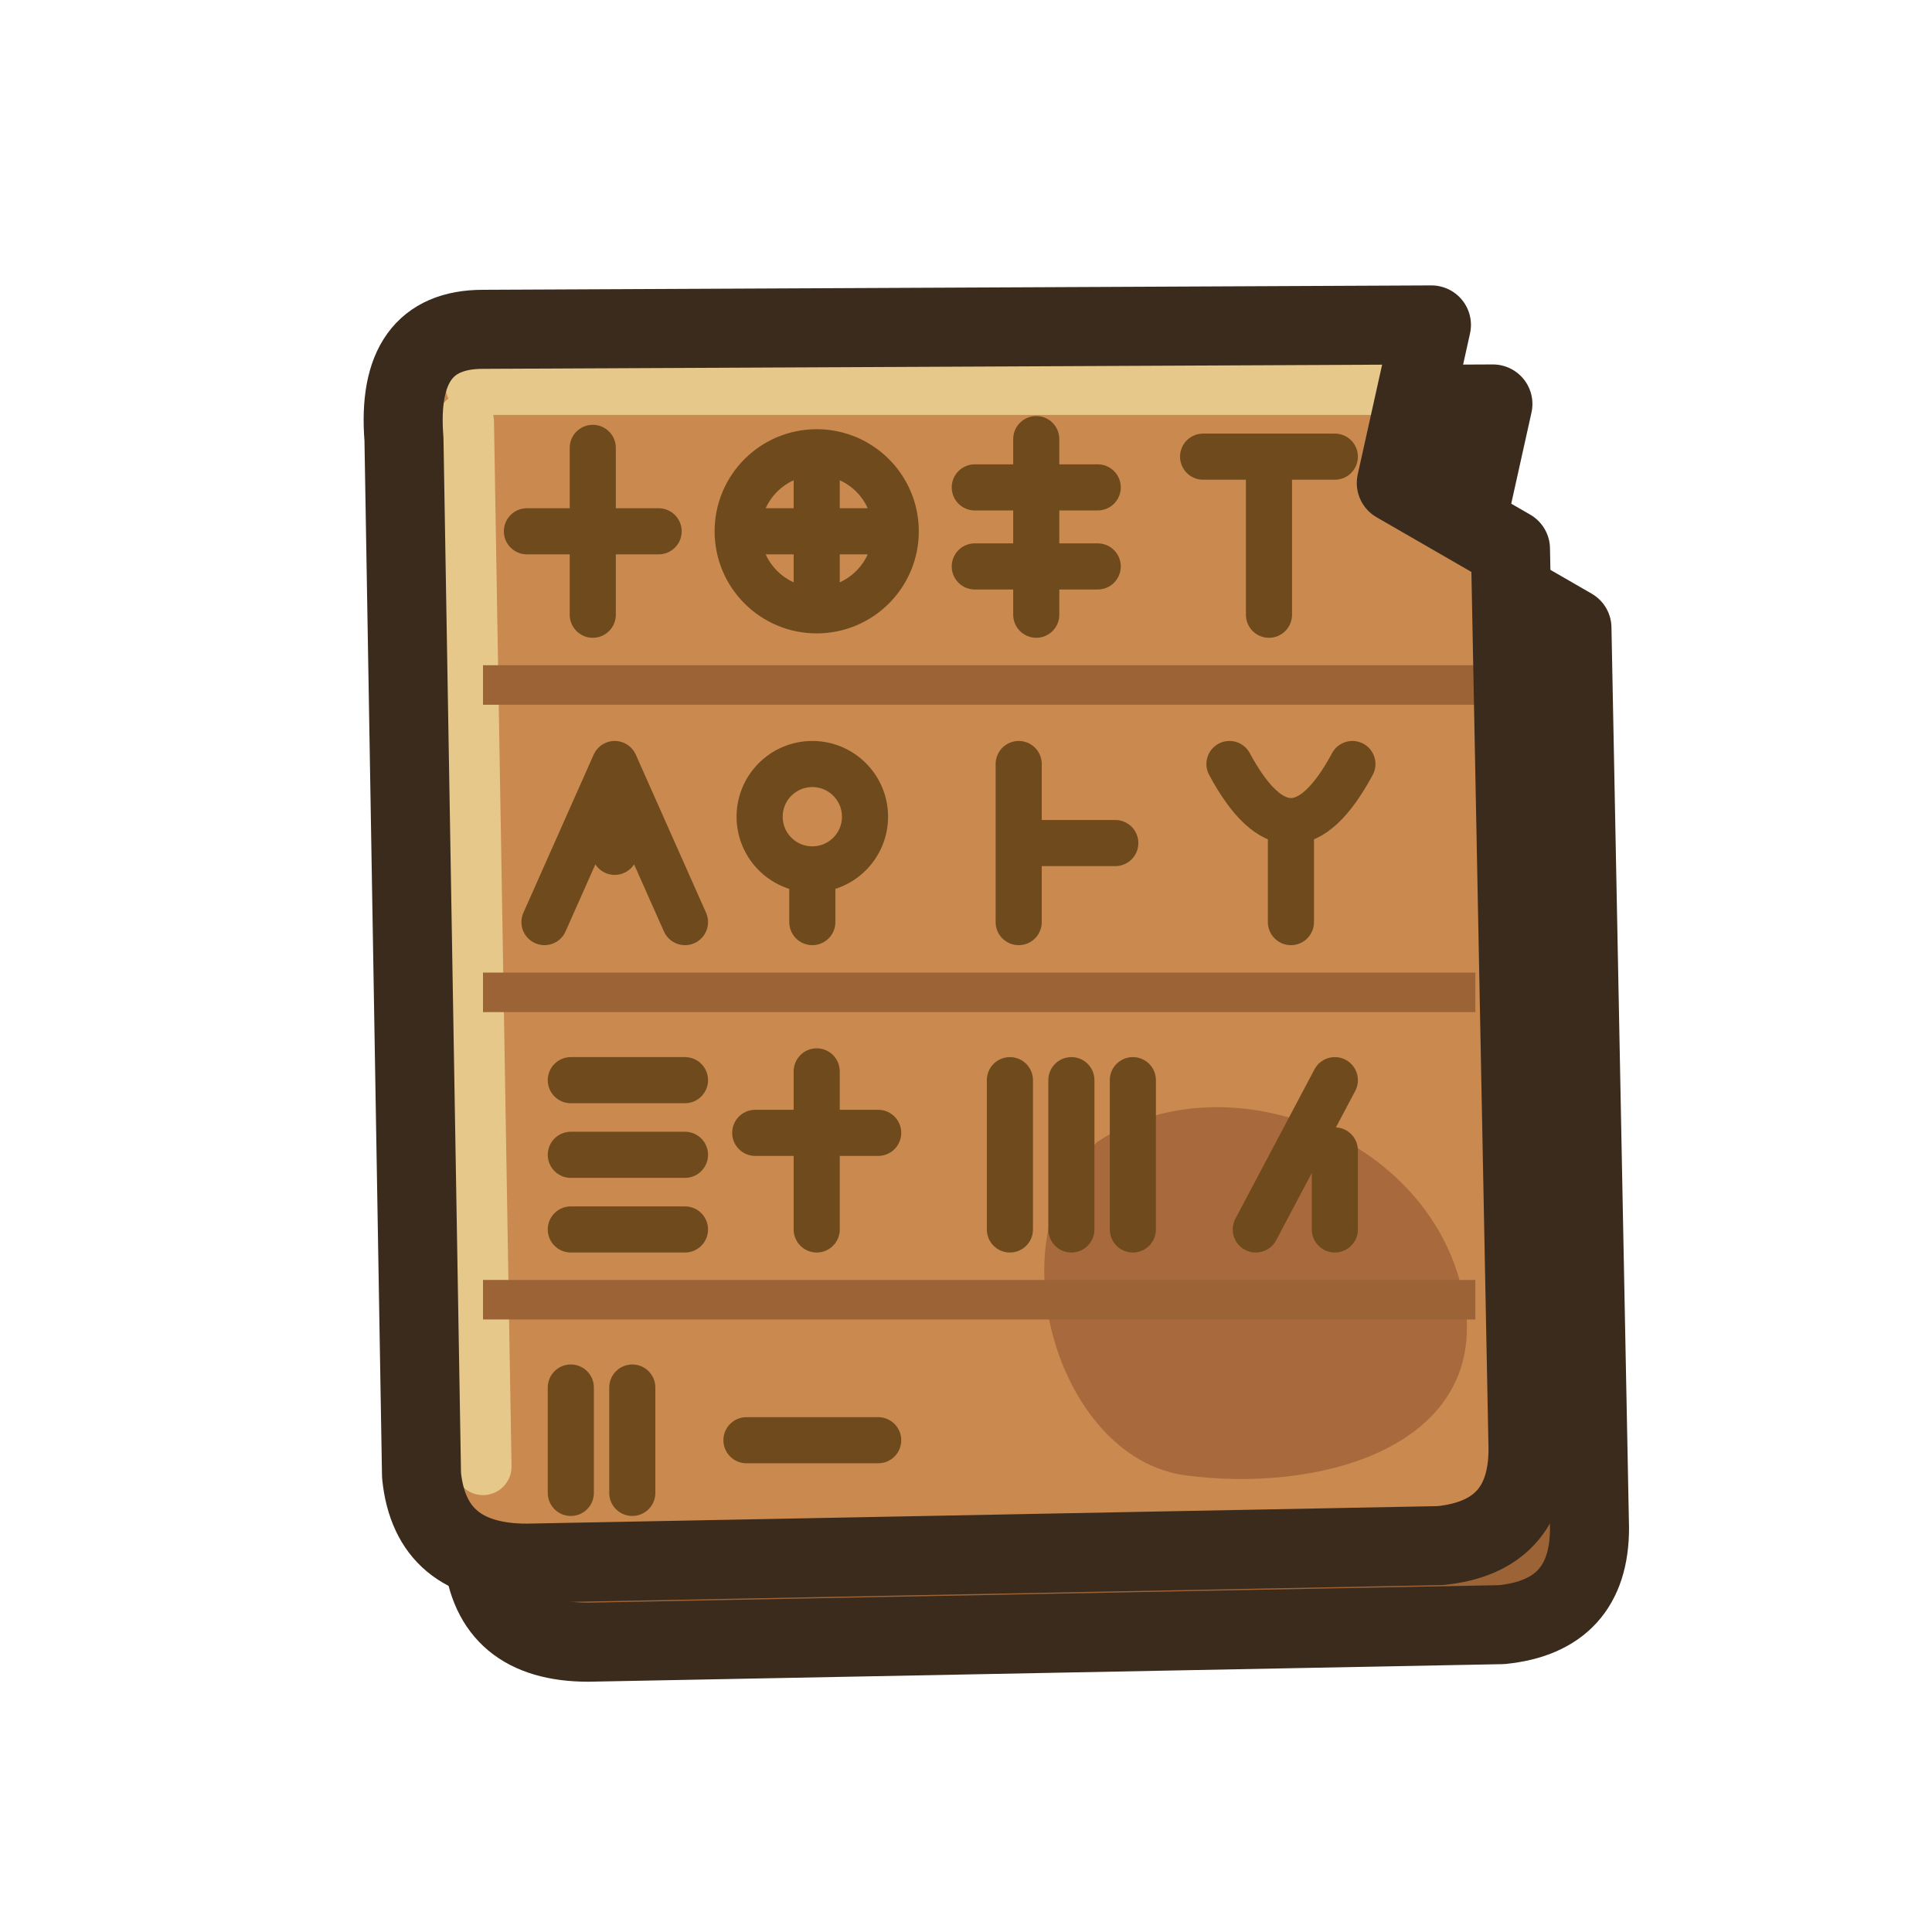
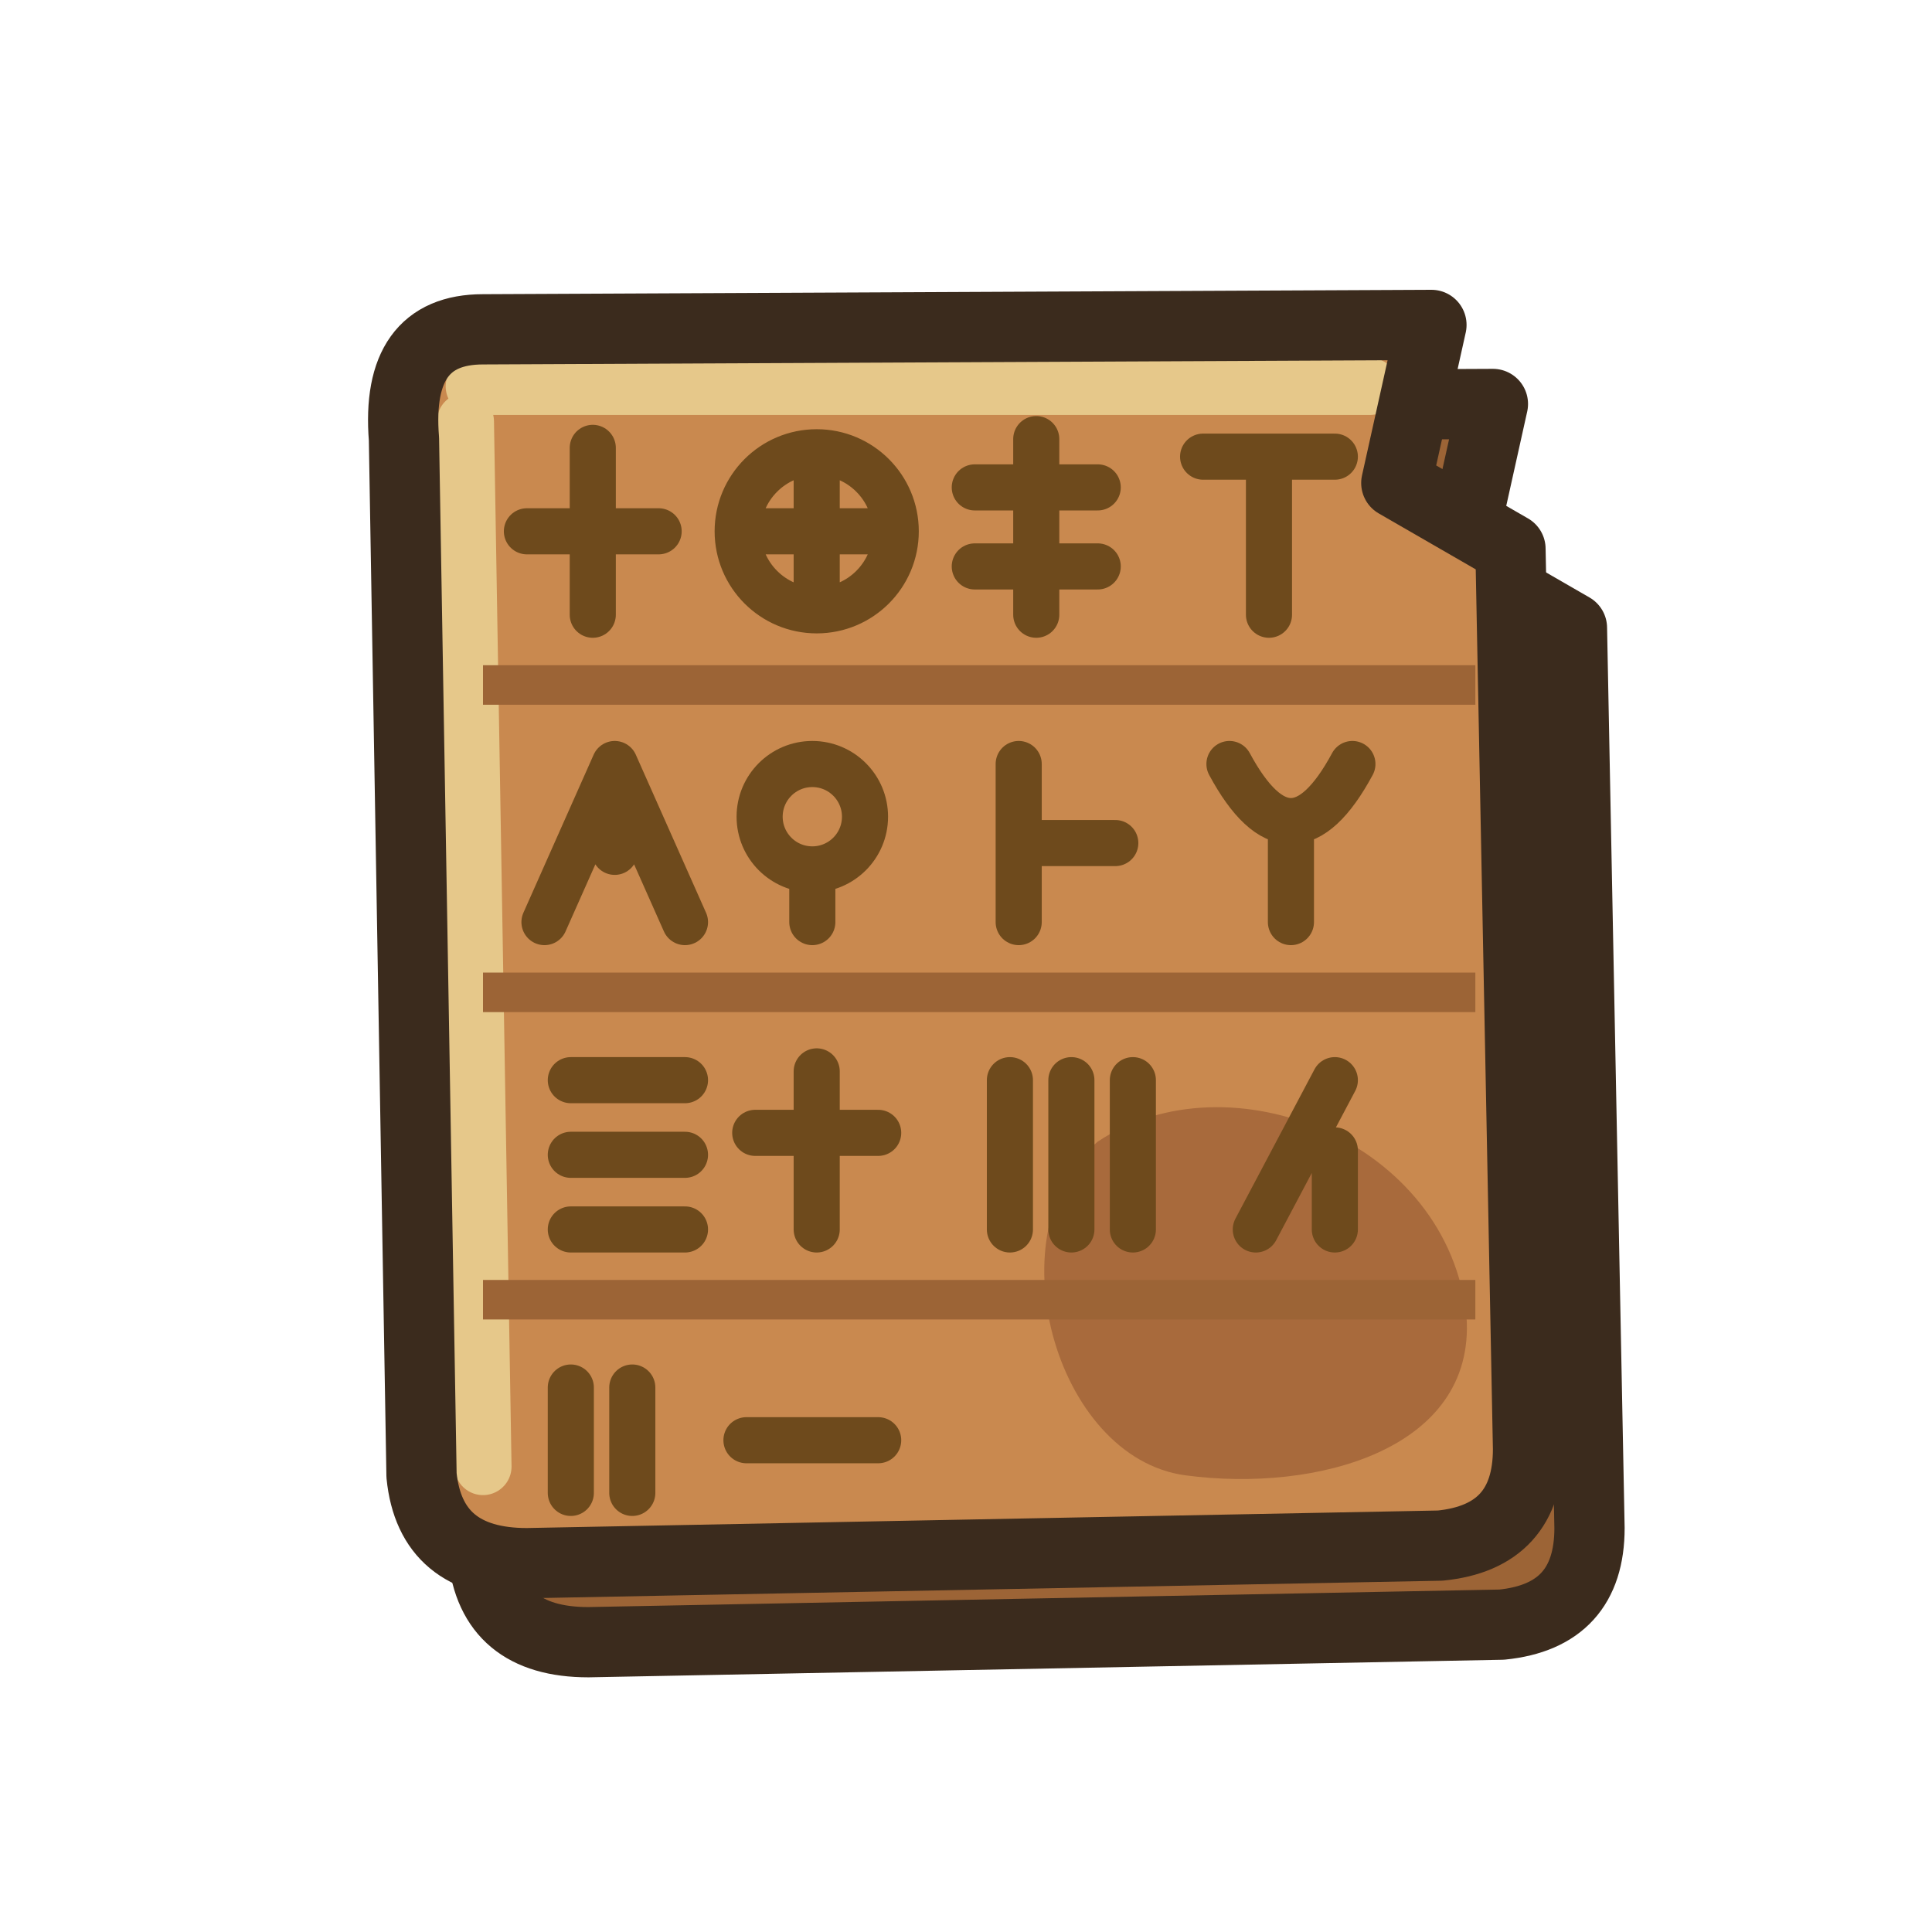
<svg xmlns="http://www.w3.org/2000/svg" width="44" height="44" viewBox="-22 -22 44 44">
-   <path transform="translate(1.4 1.8)" d="M-11 -14.5 Q-13 -14.5 -12.8 -12 L-12.4 11.6 Q-12.2 13.6 -10 13.6 L10.8 13.2 Q12.8 13 12.8 11 L12.4 -9.5 L9.8 -11 L10.6 -14.6 Z" fill="#9c6436" stroke="#3b2b1d" stroke-width="1.8" stroke-linejoin="round" />
+   <path transform="translate(1.4 1.8)" d="M-11 -14.5 Q-13 -14.5 -12.8 -12 L-12.4 11.6 Q-12.2 13.6 -10 13.6 L10.8 13.2 Q12.8 13 12.8 11 L12.4 -9.5 L9.8 -11 L10.6 -14.6 Z" fill="#9c6436" stroke="#3b2b1d" stroke-width="1.6" stroke-linejoin="round" />
  <path d="M-11 -14.5 Q-13 -14.5 -12.8 -12 L-12.4 11.6 Q-12.2 13.6 -10 13.6 L10.8 13.2 Q12.8 13 12.8 11 L12.4 -9.5 L9.8 -11 L10.6 -14.6 Z" fill="#c9894f" />
  <path d="M3 4 C6 2 11 4 11.4 8 C11.6 11 8 12 5 11.6 C2 11.2 0.6 6 3 4 Z" fill="#a86a3c" />
  <path d="M-11.2 -13.2 L9.2 -13.2 M-11.4 -12.4 L-11 11.4" fill="none" stroke="#e6c88a" stroke-width="1.3" stroke-linecap="round" />
  <path d="M-11 -6.4 H11.6 M-11 0.6 H11.6 M-11 7.6 H11.6" stroke="#9c6436" stroke-width=".9" />
  <g fill="none" stroke="#6e4a1c" stroke-width="1.05" stroke-linecap="round" stroke-linejoin="round">
    <path d="M-8.5 -11.8 V-8 M-10 -9.9 H-7" />
    <path d="M-3.4 -9.9 m-1.8 0 a1.8 1.8 0 1 0 3.6 0 a1.8 1.8 0 1 0 -3.6 0 M-5.2 -9.9 H-1.6 M-3.4 -11.7 V-8.1" />
    <path d="M1.6 -12 V-8 M0.2 -10.9 H3 M0.2 -9.1 H3" />
    <path d="M5.4 -11.6 H8.4 M6.9 -11.6 V-8" />
    <path d="M-9.6 -1 L-8 -4.6 L-6.4 -1 M-8 -4.6 V-2.6" />
    <path d="M-3.5 -1 V-2.2 M-3.5 -2.2 a1.2 1.2 0 1 0 0 -2.4 a1.2 1.2 0 1 0 0 2.4" />
    <path d="M1.2 -4.6 V-1 M1.2 -2.8 H3.4" />
    <path d="M6 -4.6 Q7.4 -2 8.8 -4.6 M7.4 -3 V-1" />
    <path d="M-9 2.6 H-6.4 M-9 4.3 H-6.4 M-9 6 H-6.4" />
    <path d="M-3.4 2.4 V6 M-4.8 3.8 L-2 3.8" />
    <path d="M1 2.6 V6 M2.4 2.6 V6 M3.8 2.6 V6" />
    <path d="M6.6 6 L8.4 2.6 M8.4 6 V4.2" />
    <path d="M-9 9.6 V12 M-7.6 9.6 V12 M-5 10.8 H-2" />
  </g>
-   <path d="M-11 -14.5 Q-13 -14.5 -12.8 -12 L-12.4 11.6 Q-12.2 13.6 -10 13.6 L10.8 13.2 Q12.8 13 12.8 11 L12.4 -9.5 L9.8 -11 L10.6 -14.6 Z" fill="none" stroke="#3b2b1d" stroke-width="1.8" stroke-linejoin="round" />
+   <path d="M-11 -14.5 Q-13 -14.5 -12.8 -12 L-12.4 11.6 Q-12.2 13.6 -10 13.6 L10.8 13.2 Q12.8 13 12.8 11 L12.4 -9.5 L9.8 -11 L10.6 -14.6 Z" fill="none" stroke="#3b2b1d" stroke-width="1.6" stroke-linejoin="round" />
</svg>
